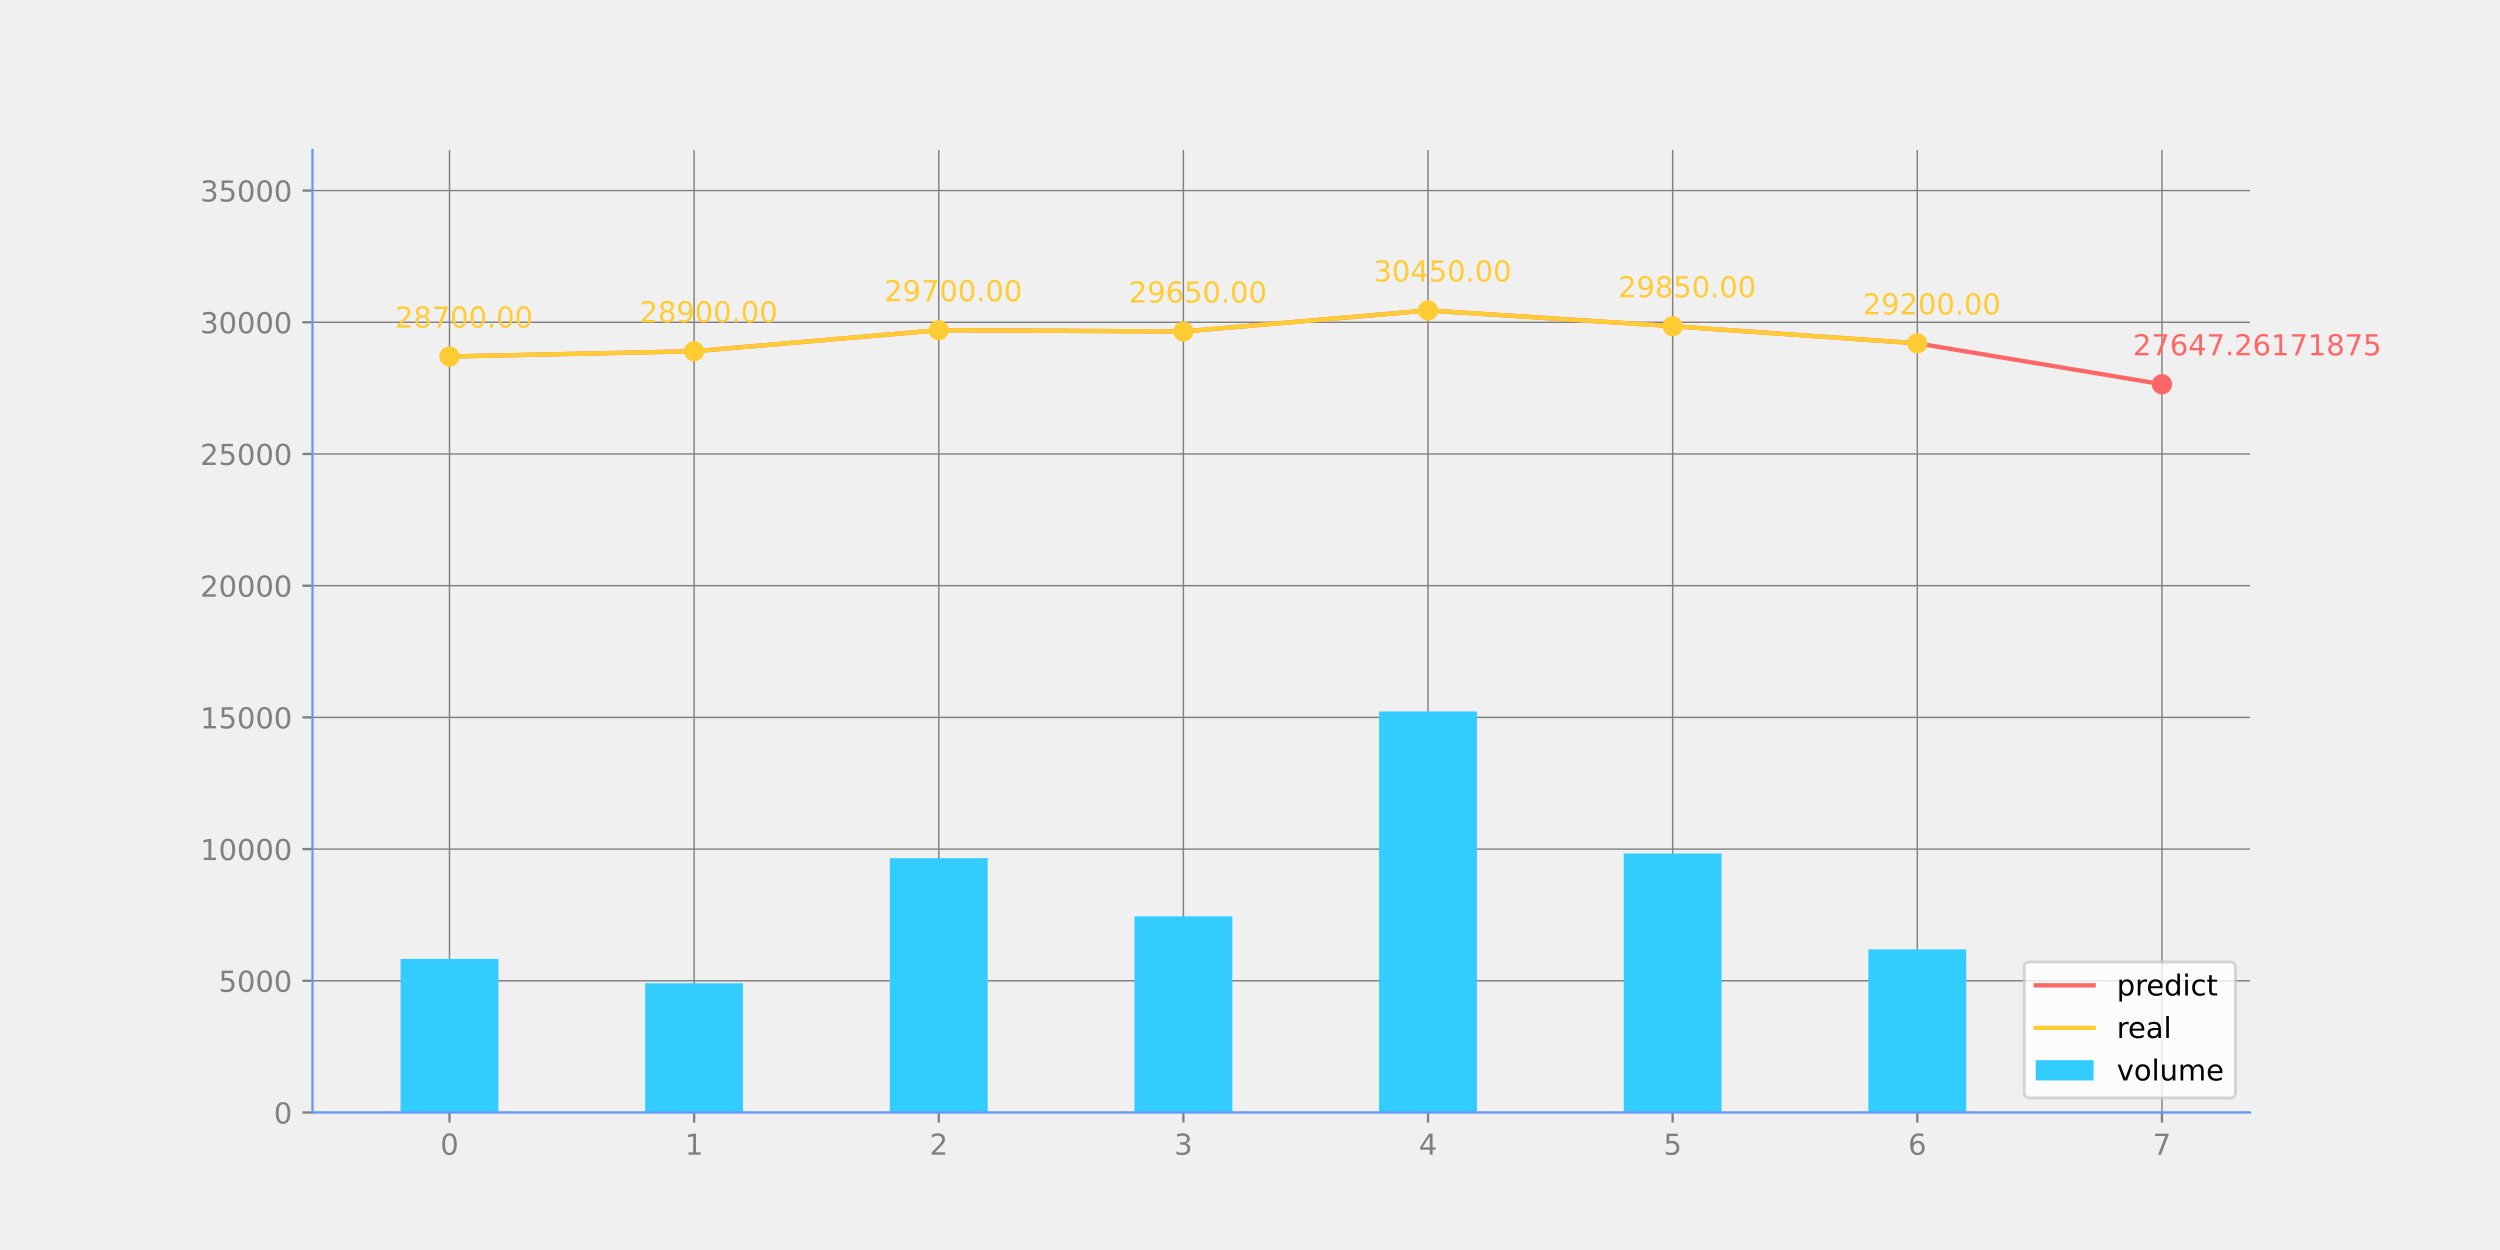
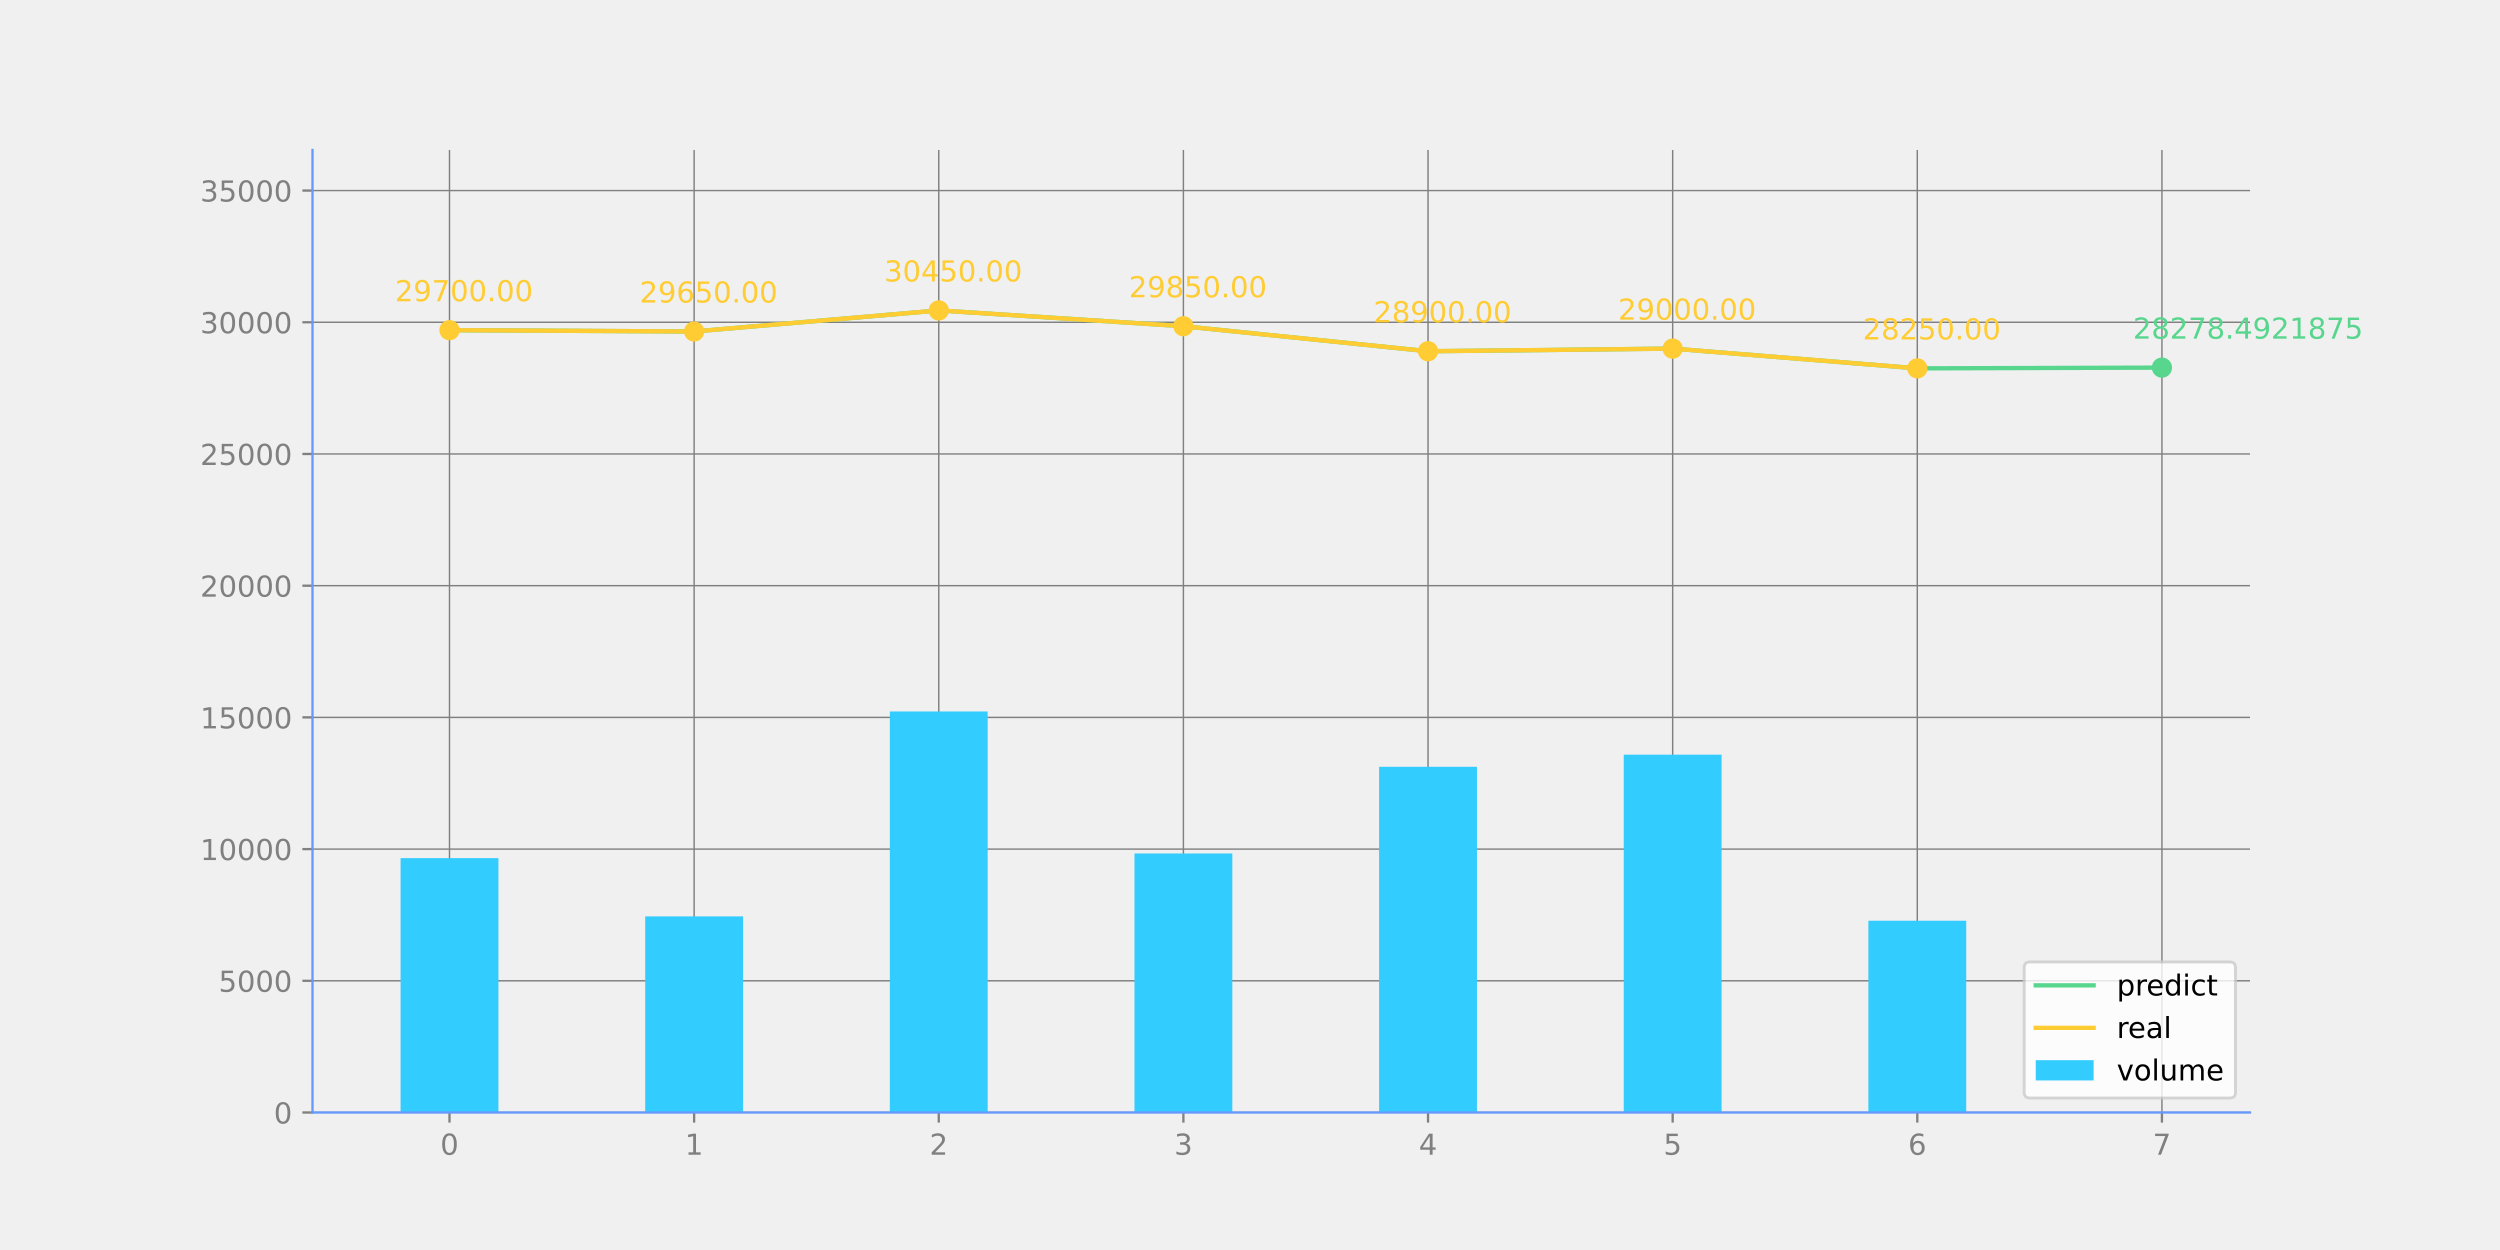
<svg xmlns="http://www.w3.org/2000/svg" xmlns:xlink="http://www.w3.org/1999/xlink" width="864pt" height="432pt" viewBox="0 0 864 432" version="1.1">
  <defs>
    <style type="text/css">*{stroke-linejoin: round; stroke-linecap: butt}</style>
  </defs>
  <g id="figure_1">
    <g id="patch_1">
      <path d="M 0 432  L 864 432  L 864 0  L 0 0  L 0 432  z " style="fill: none" />
    </g>
    <g id="axes_1">
      <g id="patch_2">
        <path d="M 108 384.48  L 777.6 384.48  L 777.6 51.84  L 108 51.84  L 108 384.48  z " style="fill: none" />
      </g>
      <g id="matplotlib.axis_1">
        <g id="xtick_1">
          <g id="line2d_1">
-             <path d="M 155.345 384.48  L 155.345 51.84  " clip-path="url(#pb7d826e32d)" style="fill: none; stroke: #808080; stroke-width: 0.5; stroke-linecap: square" />
+             <path d="M 155.345 384.48  L 155.345 51.84  " clip-path="url(#p6a8d623528)" style="fill: none; stroke: #808080; stroke-width: 0.5; stroke-linecap: square" />
          </g>
          <g id="line2d_2">
            <defs>
-               <path id="mfafd44c89f" d="M 0 0  L 0 3.5  " style="stroke: #808080; stroke-width: 0.8" />
+               <path id="mfc007e3dbb" d="M 0 0  L 0 3.5  " style="stroke: #808080; stroke-width: 0.8" />
            </defs>
            <g>
-               <use xlink:href="#mfafd44c89f" x="155.345" y="384.48" style="fill: #808080; stroke: #808080; stroke-width: 0.8" />
+               <use xlink:href="#mfc007e3dbb" x="155.345" y="384.48" style="fill: #808080; stroke: #808080; stroke-width: 0.8" />
            </g>
          </g>
          <g id="text_1">
            <g style="fill: #808080" transform="translate(152.1642 399.0784) scale(0.1 -0.1)">
              <defs>
                <path id="DejaVuSans-30" d="M 2034 4250  Q 1547 4250 1301 3770  Q 1056 3291 1056 2328  Q 1056 1369 1301 889  Q 1547 409 2034 409  Q 2525 409 2770 889  Q 3016 1369 3016 2328  Q 3016 3291 2770 3770  Q 2525 4250 2034 4250  z M 2034 4750  Q 2819 4750 3233 4129  Q 3647 3509 3647 2328  Q 3647 1150 3233 529  Q 2819 -91 2034 -91  Q 1250 -91 836 529  Q 422 1150 422 2328  Q 422 3509 836 4129  Q 1250 4750 2034 4750  z " transform="scale(0.015625)" />
              </defs>
              <use xlink:href="#DejaVuSans-30" />
            </g>
          </g>
        </g>
        <g id="xtick_2">
          <g id="line2d_3">
-             <path d="M 239.891 384.48  L 239.891 51.84  " clip-path="url(#pb7d826e32d)" style="fill: none; stroke: #808080; stroke-width: 0.5; stroke-linecap: square" />
+             <path d="M 239.891 384.48  L 239.891 51.84  " clip-path="url(#p6a8d623528)" style="fill: none; stroke: #808080; stroke-width: 0.5; stroke-linecap: square" />
          </g>
          <g id="line2d_4">
            <g>
-               <use xlink:href="#mfafd44c89f" x="239.891" y="384.48" style="fill: #808080; stroke: #808080; stroke-width: 0.8" />
+               <use xlink:href="#mfc007e3dbb" x="239.891" y="384.48" style="fill: #808080; stroke: #808080; stroke-width: 0.8" />
            </g>
          </g>
          <g id="text_2">
            <g style="fill: #808080" transform="translate(236.7097 399.0784) scale(0.1 -0.1)">
              <defs>
                <path id="DejaVuSans-31" d="M 794 531  L 1825 531  L 1825 4091  L 703 3866  L 703 4441  L 1819 4666  L 2450 4666  L 2450 531  L 3481 531  L 3481 0  L 794 0  L 794 531  z " transform="scale(0.015625)" />
              </defs>
              <use xlink:href="#DejaVuSans-31" />
            </g>
          </g>
        </g>
        <g id="xtick_3">
          <g id="line2d_5">
-             <path d="M 324.436 384.48  L 324.436 51.84  " clip-path="url(#pb7d826e32d)" style="fill: none; stroke: #808080; stroke-width: 0.5; stroke-linecap: square" />
+             <path d="M 324.436 384.48  L 324.436 51.84  " clip-path="url(#p6a8d623528)" style="fill: none; stroke: #808080; stroke-width: 0.5; stroke-linecap: square" />
          </g>
          <g id="line2d_6">
            <g>
-               <use xlink:href="#mfafd44c89f" x="324.436" y="384.48" style="fill: #808080; stroke: #808080; stroke-width: 0.8" />
+               <use xlink:href="#mfc007e3dbb" x="324.436" y="384.48" style="fill: #808080; stroke: #808080; stroke-width: 0.8" />
            </g>
          </g>
          <g id="text_3">
            <g style="fill: #808080" transform="translate(321.2551 399.0784) scale(0.1 -0.1)">
              <defs>
                <path id="DejaVuSans-32" d="M 1228 531  L 3431 531  L 3431 0  L 469 0  L 469 531  Q 828 903 1448 1529  Q 2069 2156 2228 2338  Q 2531 2678 2651 2914  Q 2772 3150 2772 3378  Q 2772 3750 2511 3984  Q 2250 4219 1831 4219  Q 1534 4219 1204 4116  Q 875 4013 500 3803  L 500 4441  Q 881 4594 1212 4672  Q 1544 4750 1819 4750  Q 2544 4750 2975 4387  Q 3406 4025 3406 3419  Q 3406 3131 3298 2873  Q 3191 2616 2906 2266  Q 2828 2175 2409 1742  Q 1991 1309 1228 531  z " transform="scale(0.015625)" />
              </defs>
              <use xlink:href="#DejaVuSans-32" />
            </g>
          </g>
        </g>
        <g id="xtick_4">
          <g id="line2d_7">
-             <path d="M 408.982 384.48  L 408.982 51.84  " clip-path="url(#pb7d826e32d)" style="fill: none; stroke: #808080; stroke-width: 0.5; stroke-linecap: square" />
+             <path d="M 408.982 384.48  L 408.982 51.84  " clip-path="url(#p6a8d623528)" style="fill: none; stroke: #808080; stroke-width: 0.5; stroke-linecap: square" />
          </g>
          <g id="line2d_8">
            <g>
-               <use xlink:href="#mfafd44c89f" x="408.982" y="384.48" style="fill: #808080; stroke: #808080; stroke-width: 0.8" />
+               <use xlink:href="#mfc007e3dbb" x="408.982" y="384.48" style="fill: #808080; stroke: #808080; stroke-width: 0.8" />
            </g>
          </g>
          <g id="text_4">
            <g style="fill: #808080" transform="translate(405.8006 399.0784) scale(0.1 -0.1)">
              <defs>
                <path id="DejaVuSans-33" d="M 2597 2516  Q 3050 2419 3304 2112  Q 3559 1806 3559 1356  Q 3559 666 3084 287  Q 2609 -91 1734 -91  Q 1441 -91 1130 -33  Q 819 25 488 141  L 488 750  Q 750 597 1062 519  Q 1375 441 1716 441  Q 2309 441 2620 675  Q 2931 909 2931 1356  Q 2931 1769 2642 2001  Q 2353 2234 1838 2234  L 1294 2234  L 1294 2753  L 1863 2753  Q 2328 2753 2575 2939  Q 2822 3125 2822 3475  Q 2822 3834 2567 4026  Q 2313 4219 1838 4219  Q 1578 4219 1281 4162  Q 984 4106 628 3988  L 628 4550  Q 988 4650 1302 4700  Q 1616 4750 1894 4750  Q 2613 4750 3031 4423  Q 3450 4097 3450 3541  Q 3450 3153 3228 2886  Q 3006 2619 2597 2516  z " transform="scale(0.015625)" />
              </defs>
              <use xlink:href="#DejaVuSans-33" />
            </g>
          </g>
        </g>
        <g id="xtick_5">
          <g id="line2d_9">
-             <path d="M 493.527 384.48  L 493.527 51.84  " clip-path="url(#pb7d826e32d)" style="fill: none; stroke: #808080; stroke-width: 0.5; stroke-linecap: square" />
+             <path d="M 493.527 384.48  L 493.527 51.84  " clip-path="url(#p6a8d623528)" style="fill: none; stroke: #808080; stroke-width: 0.5; stroke-linecap: square" />
          </g>
          <g id="line2d_10">
            <g>
-               <use xlink:href="#mfafd44c89f" x="493.527" y="384.48" style="fill: #808080; stroke: #808080; stroke-width: 0.8" />
+               <use xlink:href="#mfc007e3dbb" x="493.527" y="384.48" style="fill: #808080; stroke: #808080; stroke-width: 0.8" />
            </g>
          </g>
          <g id="text_5">
            <g style="fill: #808080" transform="translate(490.346 399.0784) scale(0.1 -0.1)">
              <defs>
                <path id="DejaVuSans-34" d="M 2419 4116  L 825 1625  L 2419 1625  L 2419 4116  z M 2253 4666  L 3047 4666  L 3047 1625  L 3713 1625  L 3713 1100  L 3047 1100  L 3047 0  L 2419 0  L 2419 1100  L 313 1100  L 313 1709  L 2253 4666  z " transform="scale(0.015625)" />
              </defs>
              <use xlink:href="#DejaVuSans-34" />
            </g>
          </g>
        </g>
        <g id="xtick_6">
          <g id="line2d_11">
-             <path d="M 578.073 384.48  L 578.073 51.84  " clip-path="url(#pb7d826e32d)" style="fill: none; stroke: #808080; stroke-width: 0.5; stroke-linecap: square" />
+             <path d="M 578.073 384.48  L 578.073 51.84  " clip-path="url(#p6a8d623528)" style="fill: none; stroke: #808080; stroke-width: 0.5; stroke-linecap: square" />
          </g>
          <g id="line2d_12">
            <g>
-               <use xlink:href="#mfafd44c89f" x="578.073" y="384.48" style="fill: #808080; stroke: #808080; stroke-width: 0.8" />
+               <use xlink:href="#mfc007e3dbb" x="578.073" y="384.48" style="fill: #808080; stroke: #808080; stroke-width: 0.8" />
            </g>
          </g>
          <g id="text_6">
            <g style="fill: #808080" transform="translate(574.8915 399.0784) scale(0.1 -0.1)">
              <defs>
                <path id="DejaVuSans-35" d="M 691 4666  L 3169 4666  L 3169 4134  L 1269 4134  L 1269 2991  Q 1406 3038 1543 3061  Q 1681 3084 1819 3084  Q 2600 3084 3056 2656  Q 3513 2228 3513 1497  Q 3513 744 3044 326  Q 2575 -91 1722 -91  Q 1428 -91 1123 -41  Q 819 9 494 109  L 494 744  Q 775 591 1075 516  Q 1375 441 1709 441  Q 2250 441 2565 725  Q 2881 1009 2881 1497  Q 2881 1984 2565 2268  Q 2250 2553 1709 2553  Q 1456 2553 1204 2497  Q 953 2441 691 2322  L 691 4666  z " transform="scale(0.015625)" />
              </defs>
              <use xlink:href="#DejaVuSans-35" />
            </g>
          </g>
        </g>
        <g id="xtick_7">
          <g id="line2d_13">
-             <path d="M 662.618 384.48  L 662.618 51.84  " clip-path="url(#pb7d826e32d)" style="fill: none; stroke: #808080; stroke-width: 0.5; stroke-linecap: square" />
+             <path d="M 662.618 384.48  L 662.618 51.84  " clip-path="url(#p6a8d623528)" style="fill: none; stroke: #808080; stroke-width: 0.5; stroke-linecap: square" />
          </g>
          <g id="line2d_14">
            <g>
-               <use xlink:href="#mfafd44c89f" x="662.618" y="384.48" style="fill: #808080; stroke: #808080; stroke-width: 0.8" />
+               <use xlink:href="#mfc007e3dbb" x="662.618" y="384.48" style="fill: #808080; stroke: #808080; stroke-width: 0.8" />
            </g>
          </g>
          <g id="text_7">
            <g style="fill: #808080" transform="translate(659.4369 399.0784) scale(0.1 -0.1)">
              <defs>
                <path id="DejaVuSans-36" d="M 2113 2584  Q 1688 2584 1439 2293  Q 1191 2003 1191 1497  Q 1191 994 1439 701  Q 1688 409 2113 409  Q 2538 409 2786 701  Q 3034 994 3034 1497  Q 3034 2003 2786 2293  Q 2538 2584 2113 2584  z M 3366 4563  L 3366 3988  Q 3128 4100 2886 4159  Q 2644 4219 2406 4219  Q 1781 4219 1451 3797  Q 1122 3375 1075 2522  Q 1259 2794 1537 2939  Q 1816 3084 2150 3084  Q 2853 3084 3261 2657  Q 3669 2231 3669 1497  Q 3669 778 3244 343  Q 2819 -91 2113 -91  Q 1303 -91 875 529  Q 447 1150 447 2328  Q 447 3434 972 4092  Q 1497 4750 2381 4750  Q 2619 4750 2861 4703  Q 3103 4656 3366 4563  z " transform="scale(0.015625)" />
              </defs>
              <use xlink:href="#DejaVuSans-36" />
            </g>
          </g>
        </g>
        <g id="xtick_8">
          <g id="line2d_15">
-             <path d="M 747.164 384.48  L 747.164 51.84  " clip-path="url(#pb7d826e32d)" style="fill: none; stroke: #808080; stroke-width: 0.5; stroke-linecap: square" />
+             <path d="M 747.164 384.48  L 747.164 51.84  " clip-path="url(#p6a8d623528)" style="fill: none; stroke: #808080; stroke-width: 0.5; stroke-linecap: square" />
          </g>
          <g id="line2d_16">
            <g>
-               <use xlink:href="#mfafd44c89f" x="747.164" y="384.48" style="fill: #808080; stroke: #808080; stroke-width: 0.8" />
+               <use xlink:href="#mfc007e3dbb" x="747.164" y="384.48" style="fill: #808080; stroke: #808080; stroke-width: 0.8" />
            </g>
          </g>
          <g id="text_8">
            <g style="fill: #808080" transform="translate(743.9824 399.0784) scale(0.1 -0.1)">
              <defs>
                <path id="DejaVuSans-37" d="M 525 4666  L 3525 4666  L 3525 4397  L 1831 0  L 1172 0  L 2766 4134  L 525 4134  L 525 4666  z " transform="scale(0.015625)" />
              </defs>
              <use xlink:href="#DejaVuSans-37" />
            </g>
          </g>
        </g>
      </g>
      <g id="matplotlib.axis_2">
        <g id="ytick_1">
          <g id="line2d_17">
-             <path d="M 108 384.48  L 777.6 384.48  " clip-path="url(#pb7d826e32d)" style="fill: none; stroke: #808080; stroke-width: 0.5; stroke-linecap: square" />
+             <path d="M 108 384.48  L 777.6 384.48  " clip-path="url(#p6a8d623528)" style="fill: none; stroke: #808080; stroke-width: 0.5; stroke-linecap: square" />
          </g>
          <g id="line2d_18">
            <defs>
-               <path id="m288ceb274c" d="M 0 0  L -3.5 0  " style="stroke: #808080; stroke-width: 0.8" />
+               <path id="m6f99b2adfb" d="M 0 0  L -3.5 0  " style="stroke: #808080; stroke-width: 0.8" />
            </defs>
            <g>
-               <use xlink:href="#m288ceb274c" x="108" y="384.48" style="fill: #808080; stroke: #808080; stroke-width: 0.8" />
+               <use xlink:href="#m6f99b2adfb" x="108" y="384.48" style="fill: #808080; stroke: #808080; stroke-width: 0.8" />
            </g>
          </g>
          <g id="text_9">
            <g style="fill: #808080" transform="translate(94.6375 388.2792) scale(0.1 -0.1)">
              <use xlink:href="#DejaVuSans-30" />
            </g>
          </g>
        </g>
        <g id="ytick_2">
          <g id="line2d_19">
-             <path d="M 108 338.963  L 777.6 338.963  " clip-path="url(#pb7d826e32d)" style="fill: none; stroke: #808080; stroke-width: 0.5; stroke-linecap: square" />
+             <path d="M 108 338.963  L 777.6 338.963  " clip-path="url(#p6a8d623528)" style="fill: none; stroke: #808080; stroke-width: 0.5; stroke-linecap: square" />
          </g>
          <g id="line2d_20">
            <g>
-               <use xlink:href="#m288ceb274c" x="108" y="338.963" style="fill: #808080; stroke: #808080; stroke-width: 0.8" />
+               <use xlink:href="#m6f99b2adfb" x="108" y="338.963" style="fill: #808080; stroke: #808080; stroke-width: 0.8" />
            </g>
          </g>
          <g id="text_10">
            <g style="fill: #808080" transform="translate(75.55 342.762) scale(0.1 -0.1)">
              <use xlink:href="#DejaVuSans-35" />
              <use xlink:href="#DejaVuSans-30" x="63.623" />
              <use xlink:href="#DejaVuSans-30" x="127.246" />
              <use xlink:href="#DejaVuSans-30" x="190.869" />
            </g>
          </g>
        </g>
        <g id="ytick_3">
          <g id="line2d_21">
-             <path d="M 108 293.446  L 777.6 293.446  " clip-path="url(#pb7d826e32d)" style="fill: none; stroke: #808080; stroke-width: 0.5; stroke-linecap: square" />
+             <path d="M 108 293.446  L 777.6 293.446  " clip-path="url(#p6a8d623528)" style="fill: none; stroke: #808080; stroke-width: 0.5; stroke-linecap: square" />
          </g>
          <g id="line2d_22">
            <g>
-               <use xlink:href="#m288ceb274c" x="108" y="293.446" style="fill: #808080; stroke: #808080; stroke-width: 0.8" />
+               <use xlink:href="#m6f99b2adfb" x="108" y="293.446" style="fill: #808080; stroke: #808080; stroke-width: 0.8" />
            </g>
          </g>
          <g id="text_11">
            <g style="fill: #808080" transform="translate(69.1875 297.2447) scale(0.1 -0.1)">
              <use xlink:href="#DejaVuSans-31" />
              <use xlink:href="#DejaVuSans-30" x="63.623" />
              <use xlink:href="#DejaVuSans-30" x="127.246" />
              <use xlink:href="#DejaVuSans-30" x="190.869" />
              <use xlink:href="#DejaVuSans-30" x="254.492" />
            </g>
          </g>
        </g>
        <g id="ytick_4">
          <g id="line2d_23">
-             <path d="M 108 247.928  L 777.6 247.928  " clip-path="url(#pb7d826e32d)" style="fill: none; stroke: #808080; stroke-width: 0.5; stroke-linecap: square" />
+             <path d="M 108 247.928  L 777.6 247.928  " clip-path="url(#p6a8d623528)" style="fill: none; stroke: #808080; stroke-width: 0.5; stroke-linecap: square" />
          </g>
          <g id="line2d_24">
            <g>
-               <use xlink:href="#m288ceb274c" x="108" y="247.928" style="fill: #808080; stroke: #808080; stroke-width: 0.8" />
+               <use xlink:href="#m6f99b2adfb" x="108" y="247.928" style="fill: #808080; stroke: #808080; stroke-width: 0.8" />
            </g>
          </g>
          <g id="text_12">
            <g style="fill: #808080" transform="translate(69.1875 251.7275) scale(0.1 -0.1)">
              <use xlink:href="#DejaVuSans-31" />
              <use xlink:href="#DejaVuSans-35" x="63.623" />
              <use xlink:href="#DejaVuSans-30" x="127.246" />
              <use xlink:href="#DejaVuSans-30" x="190.869" />
              <use xlink:href="#DejaVuSans-30" x="254.492" />
            </g>
          </g>
        </g>
        <g id="ytick_5">
          <g id="line2d_25">
-             <path d="M 108 202.411  L 777.6 202.411  " clip-path="url(#pb7d826e32d)" style="fill: none; stroke: #808080; stroke-width: 0.5; stroke-linecap: square" />
+             <path d="M 108 202.411  L 777.6 202.411  " clip-path="url(#p6a8d623528)" style="fill: none; stroke: #808080; stroke-width: 0.5; stroke-linecap: square" />
          </g>
          <g id="line2d_26">
            <g>
-               <use xlink:href="#m288ceb274c" x="108" y="202.411" style="fill: #808080; stroke: #808080; stroke-width: 0.8" />
+               <use xlink:href="#m6f99b2adfb" x="108" y="202.411" style="fill: #808080; stroke: #808080; stroke-width: 0.8" />
            </g>
          </g>
          <g id="text_13">
            <g style="fill: #808080" transform="translate(69.1875 206.2103) scale(0.1 -0.1)">
              <use xlink:href="#DejaVuSans-32" />
              <use xlink:href="#DejaVuSans-30" x="63.623" />
              <use xlink:href="#DejaVuSans-30" x="127.246" />
              <use xlink:href="#DejaVuSans-30" x="190.869" />
              <use xlink:href="#DejaVuSans-30" x="254.492" />
            </g>
          </g>
        </g>
        <g id="ytick_6">
          <g id="line2d_27">
-             <path d="M 108 156.894  L 777.6 156.894  " clip-path="url(#pb7d826e32d)" style="fill: none; stroke: #808080; stroke-width: 0.5; stroke-linecap: square" />
+             <path d="M 108 156.894  L 777.6 156.894  " clip-path="url(#p6a8d623528)" style="fill: none; stroke: #808080; stroke-width: 0.5; stroke-linecap: square" />
          </g>
          <g id="line2d_28">
            <g>
-               <use xlink:href="#m288ceb274c" x="108" y="156.894" style="fill: #808080; stroke: #808080; stroke-width: 0.8" />
+               <use xlink:href="#m6f99b2adfb" x="108" y="156.894" style="fill: #808080; stroke: #808080; stroke-width: 0.8" />
            </g>
          </g>
          <g id="text_14">
            <g style="fill: #808080" transform="translate(69.1875 160.693) scale(0.1 -0.1)">
              <use xlink:href="#DejaVuSans-32" />
              <use xlink:href="#DejaVuSans-35" x="63.623" />
              <use xlink:href="#DejaVuSans-30" x="127.246" />
              <use xlink:href="#DejaVuSans-30" x="190.869" />
              <use xlink:href="#DejaVuSans-30" x="254.492" />
            </g>
          </g>
        </g>
        <g id="ytick_7">
          <g id="line2d_29">
-             <path d="M 108 111.377  L 777.6 111.377  " clip-path="url(#pb7d826e32d)" style="fill: none; stroke: #808080; stroke-width: 0.5; stroke-linecap: square" />
+             <path d="M 108 111.377  L 777.6 111.377  " clip-path="url(#p6a8d623528)" style="fill: none; stroke: #808080; stroke-width: 0.5; stroke-linecap: square" />
          </g>
          <g id="line2d_30">
            <g>
-               <use xlink:href="#m288ceb274c" x="108" y="111.377" style="fill: #808080; stroke: #808080; stroke-width: 0.8" />
+               <use xlink:href="#m6f99b2adfb" x="108" y="111.377" style="fill: #808080; stroke: #808080; stroke-width: 0.8" />
            </g>
          </g>
          <g id="text_15">
            <g style="fill: #808080" transform="translate(69.1875 115.1758) scale(0.1 -0.1)">
              <use xlink:href="#DejaVuSans-33" />
              <use xlink:href="#DejaVuSans-30" x="63.623" />
              <use xlink:href="#DejaVuSans-30" x="127.246" />
              <use xlink:href="#DejaVuSans-30" x="190.869" />
              <use xlink:href="#DejaVuSans-30" x="254.492" />
            </g>
          </g>
        </g>
        <g id="ytick_8">
          <g id="line2d_31">
-             <path d="M 108 65.859  L 777.6 65.859  " clip-path="url(#pb7d826e32d)" style="fill: none; stroke: #808080; stroke-width: 0.5; stroke-linecap: square" />
+             <path d="M 108 65.859  L 777.6 65.859  " clip-path="url(#p6a8d623528)" style="fill: none; stroke: #808080; stroke-width: 0.5; stroke-linecap: square" />
          </g>
          <g id="line2d_32">
            <g>
-               <use xlink:href="#m288ceb274c" x="108" y="65.859" style="fill: #808080; stroke: #808080; stroke-width: 0.8" />
+               <use xlink:href="#m6f99b2adfb" x="108" y="65.859" style="fill: #808080; stroke: #808080; stroke-width: 0.8" />
            </g>
          </g>
          <g id="text_16">
            <g style="fill: #808080" transform="translate(69.1875 69.65853) scale(0.1 -0.1)">
              <use xlink:href="#DejaVuSans-33" />
              <use xlink:href="#DejaVuSans-35" x="63.623" />
              <use xlink:href="#DejaVuSans-30" x="127.246" />
              <use xlink:href="#DejaVuSans-30" x="190.869" />
              <use xlink:href="#DejaVuSans-30" x="254.492" />
            </g>
          </g>
        </g>
      </g>
      <g id="line2d_33">
-         <path d="M 155.345 123.211  L 239.891 121.39  L 324.436 114.108  L 408.982 114.563  L 493.527 107.28  L 578.073 112.742  L 662.618 118.659  L 747.164 132.795  " clip-path="url(#pb7d826e32d)" style="fill: none; stroke: #ff6666; stroke-width: 1.5; stroke-linecap: square" />
+         <path d="M 155.345 114.108  L 239.891 114.563  L 324.436 107.28  L 408.982 112.742  L 493.527 121.39  L 578.073 120.48  L 662.618 127.308  L 747.164 127.048  " clip-path="url(#p6a8d623528)" style="fill: none; stroke: #58d68d; stroke-width: 1.5; stroke-linecap: square" />
      </g>
      <g id="line2d_34">
-         <path d="M 155.345 123.211  L 239.891 121.39  L 324.436 114.108  L 408.982 114.563  L 493.527 107.28  L 578.073 112.742  L 662.618 118.659  " clip-path="url(#pb7d826e32d)" style="fill: none; stroke: #ffcc33; stroke-width: 1.5; stroke-linecap: square" />
+         <path d="M 155.345 114.108  L 239.891 114.563  L 324.436 107.28  L 408.982 112.742  L 493.527 121.39  L 578.073 120.48  L 662.618 127.308  " clip-path="url(#p6a8d623528)" style="fill: none; stroke: #ffcc33; stroke-width: 1.5; stroke-linecap: square" />
      </g>
      <g id="patch_3">
-         <path d="M 138.436 384.48  L 172.255 384.48  L 172.255 331.405  L 138.436 331.405  z " clip-path="url(#pb7d826e32d)" style="fill: #33ccff" />
+         <path d="M 138.436 384.48  L 172.255 384.48  L 172.255 296.578  L 138.436 296.578  z " clip-path="url(#p6a8d623528)" style="fill: #33ccff" />
      </g>
      <g id="patch_4">
-         <path d="M 222.982 384.48  L 256.8 384.48  L 256.8 339.821  L 222.982 339.821  z " clip-path="url(#pb7d826e32d)" style="fill: #33ccff" />
+         <path d="M 222.982 384.48  L 256.8 384.48  L 256.8 316.708  L 222.982 316.708  z " clip-path="url(#p6a8d623528)" style="fill: #33ccff" />
      </g>
      <g id="patch_5">
-         <path d="M 307.527 384.48  L 341.345 384.48  L 341.345 296.578  L 307.527 296.578  z " clip-path="url(#pb7d826e32d)" style="fill: #33ccff" />
+         <path d="M 307.527 384.48  L 341.345 384.48  L 341.345 245.88  L 307.527 245.88  z " clip-path="url(#p6a8d623528)" style="fill: #33ccff" />
      </g>
      <g id="patch_6">
-         <path d="M 392.073 384.48  L 425.891 384.48  L 425.891 316.708  L 392.073 316.708  z " clip-path="url(#pb7d826e32d)" style="fill: #33ccff" />
+         <path d="M 392.073 384.48  L 425.891 384.48  L 425.891 294.957  L 392.073 294.957  z " clip-path="url(#p6a8d623528)" style="fill: #33ccff" />
      </g>
      <g id="patch_7">
-         <path d="M 476.618 384.48  L 510.436 384.48  L 510.436 245.88  L 476.618 245.88  z " clip-path="url(#pb7d826e32d)" style="fill: #33ccff" />
+         <path d="M 476.618 384.48  L 510.436 384.48  L 510.436 265.003  L 476.618 265.003  z " clip-path="url(#p6a8d623528)" style="fill: #33ccff" />
      </g>
      <g id="patch_8">
-         <path d="M 561.164 384.48  L 594.982 384.48  L 594.982 294.957  L 561.164 294.957  z " clip-path="url(#pb7d826e32d)" style="fill: #33ccff" />
+         <path d="M 561.164 384.48  L 594.982 384.48  L 594.982 260.815  L 561.164 260.815  z " clip-path="url(#p6a8d623528)" style="fill: #33ccff" />
      </g>
      <g id="patch_9">
-         <path d="M 645.709 384.48  L 679.527 384.48  L 679.527 328.118  L 645.709 328.118  z " clip-path="url(#pb7d826e32d)" style="fill: #33ccff" />
+         <path d="M 645.709 384.48  L 679.527 384.48  L 679.527 318.212  L 645.709 318.212  z " clip-path="url(#p6a8d623528)" style="fill: #33ccff" />
      </g>
      <g id="PathCollection_1">
        <defs>
-           <path id="m024ab26488" d="M 0 3  C 0.796 3 1.559 2.684 2.121 2.121  C 2.684 1.559 3 0.796 3 0  C 3 -0.796 2.684 -1.559 2.121 -2.121  C 1.559 -2.684 0.796 -3 0 -3  C -0.796 -3 -1.559 -2.684 -2.121 -2.121  C -2.684 -1.559 -3 -0.796 -3 0  C -3 0.796 -2.684 1.559 -2.121 2.121  C -1.559 2.684 -0.796 3 0 3  z " style="stroke: #ffcc33" />
+           <path id="m9b8c29ba86" d="M 0 3  C 0.796 3 1.559 2.684 2.121 2.121  C 2.684 1.559 3 0.796 3 0  C 3 -0.796 2.684 -1.559 2.121 -2.121  C 1.559 -2.684 0.796 -3 0 -3  C -0.796 -3 -1.559 -2.684 -2.121 -2.121  C -2.684 -1.559 -3 -0.796 -3 0  C -3 0.796 -2.684 1.559 -2.121 2.121  C -1.559 2.684 -0.796 3 0 3  z " style="stroke: #ffcc33" />
        </defs>
-         <g clip-path="url(#pb7d826e32d)">
-           <use xlink:href="#m024ab26488" x="155.345" y="123.211" style="fill: #ffcc33; stroke: #ffcc33" />
-           <use xlink:href="#m024ab26488" x="239.891" y="121.39" style="fill: #ffcc33; stroke: #ffcc33" />
-           <use xlink:href="#m024ab26488" x="324.436" y="114.108" style="fill: #ffcc33; stroke: #ffcc33" />
-           <use xlink:href="#m024ab26488" x="408.982" y="114.563" style="fill: #ffcc33; stroke: #ffcc33" />
-           <use xlink:href="#m024ab26488" x="493.527" y="107.28" style="fill: #ffcc33; stroke: #ffcc33" />
-           <use xlink:href="#m024ab26488" x="578.073" y="112.742" style="fill: #ffcc33; stroke: #ffcc33" />
-           <use xlink:href="#m024ab26488" x="662.618" y="118.659" style="fill: #ffcc33; stroke: #ffcc33" />
+         <g clip-path="url(#p6a8d623528)">
+           <use xlink:href="#m9b8c29ba86" x="155.345" y="114.108" style="fill: #ffcc33; stroke: #ffcc33" />
+           <use xlink:href="#m9b8c29ba86" x="239.891" y="114.563" style="fill: #ffcc33; stroke: #ffcc33" />
+           <use xlink:href="#m9b8c29ba86" x="324.436" y="107.28" style="fill: #ffcc33; stroke: #ffcc33" />
+           <use xlink:href="#m9b8c29ba86" x="408.982" y="112.742" style="fill: #ffcc33; stroke: #ffcc33" />
+           <use xlink:href="#m9b8c29ba86" x="493.527" y="121.39" style="fill: #ffcc33; stroke: #ffcc33" />
+           <use xlink:href="#m9b8c29ba86" x="578.073" y="120.48" style="fill: #ffcc33; stroke: #ffcc33" />
+           <use xlink:href="#m9b8c29ba86" x="662.618" y="127.308" style="fill: #ffcc33; stroke: #ffcc33" />
        </g>
      </g>
      <g id="text_17">
-         <g style="fill: #ffcc33" transform="translate(136.4876 113.211) scale(0.1 -0.1)">
+         <g style="fill: #ffcc33" transform="translate(136.4876 104.1076) scale(0.1 -0.1)">
          <defs>
-             <path id="DejaVuSans-38" d="M 2034 2216  Q 1584 2216 1326 1975  Q 1069 1734 1069 1313  Q 1069 891 1326 650  Q 1584 409 2034 409  Q 2484 409 2743 651  Q 3003 894 3003 1313  Q 3003 1734 2745 1975  Q 2488 2216 2034 2216  z M 1403 2484  Q 997 2584 770 2862  Q 544 3141 544 3541  Q 544 4100 942 4425  Q 1341 4750 2034 4750  Q 2731 4750 3128 4425  Q 3525 4100 3525 3541  Q 3525 3141 3298 2862  Q 3072 2584 2669 2484  Q 3125 2378 3379 2068  Q 3634 1759 3634 1313  Q 3634 634 3220 271  Q 2806 -91 2034 -91  Q 1263 -91 848 271  Q 434 634 434 1313  Q 434 1759 690 2068  Q 947 2378 1403 2484  z M 1172 3481  Q 1172 3119 1398 2916  Q 1625 2713 2034 2713  Q 2441 2713 2670 2916  Q 2900 3119 2900 3481  Q 2900 3844 2670 4047  Q 2441 4250 2034 4250  Q 1625 4250 1398 4047  Q 1172 3844 1172 3481  z " transform="scale(0.015625)" />
+             <path id="DejaVuSans-39" d="M 703 97  L 703 672  Q 941 559 1184 500  Q 1428 441 1663 441  Q 2288 441 2617 861  Q 2947 1281 2994 2138  Q 2813 1869 2534 1725  Q 2256 1581 1919 1581  Q 1219 1581 811 2004  Q 403 2428 403 3163  Q 403 3881 828 4315  Q 1253 4750 1959 4750  Q 2769 4750 3195 4129  Q 3622 3509 3622 2328  Q 3622 1225 3098 567  Q 2575 -91 1691 -91  Q 1453 -91 1209 -44  Q 966 3 703 97  z M 1959 2075  Q 2384 2075 2632 2365  Q 2881 2656 2881 3163  Q 2881 3666 2632 3958  Q 2384 4250 1959 4250  Q 1534 4250 1286 3958  Q 1038 3666 1038 3163  Q 1038 2656 1286 2365  Q 1534 2075 1959 2075  z " transform="scale(0.015625)" />
            <path id="DejaVuSans-2e" d="M 684 794  L 1344 794  L 1344 0  L 684 0  L 684 794  z " transform="scale(0.015625)" />
          </defs>
-           <use xlink:href="#DejaVuSans-32" />
-           <use xlink:href="#DejaVuSans-38" x="63.623" />
-           <use xlink:href="#DejaVuSans-37" x="127.246" />
-           <use xlink:href="#DejaVuSans-30" x="190.869" />
-           <use xlink:href="#DejaVuSans-30" x="254.492" />
-           <use xlink:href="#DejaVuSans-2e" x="318.115" />
-           <use xlink:href="#DejaVuSans-30" x="349.902" />
-           <use xlink:href="#DejaVuSans-30" x="413.525" />
-         </g>
-       </g>
-       <g id="text_18">
-         <g style="fill: #ffcc33" transform="translate(221.0331 111.3903) scale(0.1 -0.1)">
-           <defs>
-             <path id="DejaVuSans-39" d="M 703 97  L 703 672  Q 941 559 1184 500  Q 1428 441 1663 441  Q 2288 441 2617 861  Q 2947 1281 2994 2138  Q 2813 1869 2534 1725  Q 2256 1581 1919 1581  Q 1219 1581 811 2004  Q 403 2428 403 3163  Q 403 3881 828 4315  Q 1253 4750 1959 4750  Q 2769 4750 3195 4129  Q 3622 3509 3622 2328  Q 3622 1225 3098 567  Q 2575 -91 1691 -91  Q 1453 -91 1209 -44  Q 966 3 703 97  z M 1959 2075  Q 2384 2075 2632 2365  Q 2881 2656 2881 3163  Q 2881 3666 2632 3958  Q 2384 4250 1959 4250  Q 1534 4250 1286 3958  Q 1038 3666 1038 3163  Q 1038 2656 1286 2365  Q 1534 2075 1959 2075  z " transform="scale(0.015625)" />
-           </defs>
-           <use xlink:href="#DejaVuSans-32" />
-           <use xlink:href="#DejaVuSans-38" x="63.623" />
-           <use xlink:href="#DejaVuSans-39" x="127.246" />
-           <use xlink:href="#DejaVuSans-30" x="190.869" />
-           <use xlink:href="#DejaVuSans-30" x="254.492" />
-           <use xlink:href="#DejaVuSans-2e" x="318.115" />
-           <use xlink:href="#DejaVuSans-30" x="349.902" />
-           <use xlink:href="#DejaVuSans-30" x="413.525" />
-         </g>
-       </g>
-       <g id="text_19">
-         <g style="fill: #ffcc33" transform="translate(305.5786 104.1076) scale(0.1 -0.1)">
          <use xlink:href="#DejaVuSans-32" />
          <use xlink:href="#DejaVuSans-39" x="63.623" />
          <use xlink:href="#DejaVuSans-37" x="127.246" />
          <use xlink:href="#DejaVuSans-30" x="190.869" />
          <use xlink:href="#DejaVuSans-30" x="254.492" />
          <use xlink:href="#DejaVuSans-2e" x="318.115" />
          <use xlink:href="#DejaVuSans-30" x="349.902" />
          <use xlink:href="#DejaVuSans-30" x="413.525" />
        </g>
      </g>
-       <g id="text_20">
-         <g style="fill: #ffcc33" transform="translate(390.124 104.5628) scale(0.1 -0.1)">
+       <g id="text_18">
+         <g style="fill: #ffcc33" transform="translate(221.0331 104.5628) scale(0.1 -0.1)">
          <use xlink:href="#DejaVuSans-32" />
          <use xlink:href="#DejaVuSans-39" x="63.623" />
          <use xlink:href="#DejaVuSans-36" x="127.246" />
          <use xlink:href="#DejaVuSans-35" x="190.869" />
          <use xlink:href="#DejaVuSans-30" x="254.492" />
          <use xlink:href="#DejaVuSans-2e" x="318.115" />
          <use xlink:href="#DejaVuSans-30" x="349.902" />
          <use xlink:href="#DejaVuSans-30" x="413.525" />
        </g>
      </g>
-       <g id="text_21">
-         <g style="fill: #ffcc33" transform="translate(474.6695 97.28) scale(0.1 -0.1)">
+       <g id="text_19">
+         <g style="fill: #ffcc33" transform="translate(305.5786 97.28) scale(0.1 -0.1)">
          <use xlink:href="#DejaVuSans-33" />
          <use xlink:href="#DejaVuSans-30" x="63.623" />
          <use xlink:href="#DejaVuSans-34" x="127.246" />
          <use xlink:href="#DejaVuSans-35" x="190.869" />
          <use xlink:href="#DejaVuSans-30" x="254.492" />
          <use xlink:href="#DejaVuSans-2e" x="318.115" />
          <use xlink:href="#DejaVuSans-30" x="349.902" />
          <use xlink:href="#DejaVuSans-30" x="413.525" />
        </g>
      </g>
-       <g id="text_22">
-         <g style="fill: #ffcc33" transform="translate(559.2149 102.7421) scale(0.1 -0.1)">
+       <g id="text_20">
+         <g style="fill: #ffcc33" transform="translate(390.124 102.7421) scale(0.1 -0.1)">
+           <defs>
+             <path id="DejaVuSans-38" d="M 2034 2216  Q 1584 2216 1326 1975  Q 1069 1734 1069 1313  Q 1069 891 1326 650  Q 1584 409 2034 409  Q 2484 409 2743 651  Q 3003 894 3003 1313  Q 3003 1734 2745 1975  Q 2488 2216 2034 2216  z M 1403 2484  Q 997 2584 770 2862  Q 544 3141 544 3541  Q 544 4100 942 4425  Q 1341 4750 2034 4750  Q 2731 4750 3128 4425  Q 3525 4100 3525 3541  Q 3525 3141 3298 2862  Q 3072 2584 2669 2484  Q 3125 2378 3379 2068  Q 3634 1759 3634 1313  Q 3634 634 3220 271  Q 2806 -91 2034 -91  Q 1263 -91 848 271  Q 434 634 434 1313  Q 434 1759 690 2068  Q 947 2378 1403 2484  z M 1172 3481  Q 1172 3119 1398 2916  Q 1625 2713 2034 2713  Q 2441 2713 2670 2916  Q 2900 3119 2900 3481  Q 2900 3844 2670 4047  Q 2441 4250 2034 4250  Q 1625 4250 1398 4047  Q 1172 3844 1172 3481  z " transform="scale(0.015625)" />
+           </defs>
          <use xlink:href="#DejaVuSans-32" />
          <use xlink:href="#DejaVuSans-39" x="63.623" />
          <use xlink:href="#DejaVuSans-38" x="127.246" />
          <use xlink:href="#DejaVuSans-35" x="190.869" />
          <use xlink:href="#DejaVuSans-30" x="254.492" />
          <use xlink:href="#DejaVuSans-2e" x="318.115" />
          <use xlink:href="#DejaVuSans-30" x="349.902" />
          <use xlink:href="#DejaVuSans-30" x="413.525" />
        </g>
      </g>
+       <g id="text_21">
+         <g style="fill: #ffcc33" transform="translate(474.6695 111.3903) scale(0.1 -0.1)">
+           <use xlink:href="#DejaVuSans-32" />
+           <use xlink:href="#DejaVuSans-38" x="63.623" />
+           <use xlink:href="#DejaVuSans-39" x="127.246" />
+           <use xlink:href="#DejaVuSans-30" x="190.869" />
+           <use xlink:href="#DejaVuSans-30" x="254.492" />
+           <use xlink:href="#DejaVuSans-2e" x="318.115" />
+           <use xlink:href="#DejaVuSans-30" x="349.902" />
+           <use xlink:href="#DejaVuSans-30" x="413.525" />
+         </g>
+       </g>
+       <g id="text_22">
+         <g style="fill: #ffcc33" transform="translate(559.2149 110.48) scale(0.1 -0.1)">
+           <use xlink:href="#DejaVuSans-32" />
+           <use xlink:href="#DejaVuSans-39" x="63.623" />
+           <use xlink:href="#DejaVuSans-30" x="127.246" />
+           <use xlink:href="#DejaVuSans-30" x="190.869" />
+           <use xlink:href="#DejaVuSans-30" x="254.492" />
+           <use xlink:href="#DejaVuSans-2e" x="318.115" />
+           <use xlink:href="#DejaVuSans-30" x="349.902" />
+           <use xlink:href="#DejaVuSans-30" x="413.525" />
+         </g>
+       </g>
      <g id="text_23">
-         <g style="fill: #ffcc33" transform="translate(643.7604 108.6593) scale(0.1 -0.1)">
-           <use xlink:href="#DejaVuSans-32" />
-           <use xlink:href="#DejaVuSans-39" x="63.623" />
+         <g style="fill: #ffcc33" transform="translate(643.7604 117.3076) scale(0.1 -0.1)">
+           <use xlink:href="#DejaVuSans-32" />
+           <use xlink:href="#DejaVuSans-38" x="63.623" />
          <use xlink:href="#DejaVuSans-32" x="127.246" />
-           <use xlink:href="#DejaVuSans-30" x="190.869" />
+           <use xlink:href="#DejaVuSans-35" x="190.869" />
          <use xlink:href="#DejaVuSans-30" x="254.492" />
          <use xlink:href="#DejaVuSans-2e" x="318.115" />
          <use xlink:href="#DejaVuSans-30" x="349.902" />
          <use xlink:href="#DejaVuSans-30" x="413.525" />
        </g>
      </g>
      <g id="PathCollection_2">
        <defs>
-           <path id="m2a1d8cfadd" d="M 0 3  C 0.796 3 1.559 2.684 2.121 2.121  C 2.684 1.559 3 0.796 3 0  C 3 -0.796 2.684 -1.559 2.121 -2.121  C 1.559 -2.684 0.796 -3 0 -3  C -0.796 -3 -1.559 -2.684 -2.121 -2.121  C -2.684 -1.559 -3 -0.796 -3 0  C -3 0.796 -2.684 1.559 -2.121 2.121  C -1.559 2.684 -0.796 3 0 3  z " style="stroke: #ff6666" />
+           <path id="mcf915b9292" d="M 0 3  C 0.796 3 1.559 2.684 2.121 2.121  C 2.684 1.559 3 0.796 3 0  C 3 -0.796 2.684 -1.559 2.121 -2.121  C 1.559 -2.684 0.796 -3 0 -3  C -0.796 -3 -1.559 -2.684 -2.121 -2.121  C -2.684 -1.559 -3 -0.796 -3 0  C -3 0.796 -2.684 1.559 -2.121 2.121  C -1.559 2.684 -0.796 3 0 3  z " style="stroke: #58d68d" />
        </defs>
-         <g clip-path="url(#pb7d826e32d)">
-           <use xlink:href="#m2a1d8cfadd" x="747.164" y="132.795" style="fill: #ff6666; stroke: #ff6666" />
+         <g clip-path="url(#p6a8d623528)">
+           <use xlink:href="#mcf915b9292" x="747.164" y="127.048" style="fill: #58d68d; stroke: #58d68d" />
        </g>
      </g>
      <g id="text_24">
-         <g style="fill: #ff6666" transform="translate(737.1636 122.7946) scale(0.1 -0.1)">
-           <use xlink:href="#DejaVuSans-32" />
-           <use xlink:href="#DejaVuSans-37" x="63.623" />
-           <use xlink:href="#DejaVuSans-36" x="127.246" />
-           <use xlink:href="#DejaVuSans-34" x="190.869" />
-           <use xlink:href="#DejaVuSans-37" x="254.492" />
-           <use xlink:href="#DejaVuSans-2e" x="318.115" />
-           <use xlink:href="#DejaVuSans-32" x="349.902" />
-           <use xlink:href="#DejaVuSans-36" x="413.525" />
-           <use xlink:href="#DejaVuSans-31" x="477.148" />
-           <use xlink:href="#DejaVuSans-37" x="540.771" />
-           <use xlink:href="#DejaVuSans-31" x="604.395" />
-           <use xlink:href="#DejaVuSans-38" x="668.018" />
-           <use xlink:href="#DejaVuSans-37" x="731.641" />
-           <use xlink:href="#DejaVuSans-35" x="795.264" />
+         <g style="fill: #58d68d" transform="translate(737.1636 117.0482) scale(0.1 -0.1)">
+           <use xlink:href="#DejaVuSans-32" />
+           <use xlink:href="#DejaVuSans-38" x="63.623" />
+           <use xlink:href="#DejaVuSans-32" x="127.246" />
+           <use xlink:href="#DejaVuSans-37" x="190.869" />
+           <use xlink:href="#DejaVuSans-38" x="254.492" />
+           <use xlink:href="#DejaVuSans-2e" x="318.115" />
+           <use xlink:href="#DejaVuSans-34" x="349.902" />
+           <use xlink:href="#DejaVuSans-39" x="413.525" />
+           <use xlink:href="#DejaVuSans-32" x="477.148" />
+           <use xlink:href="#DejaVuSans-31" x="540.771" />
+           <use xlink:href="#DejaVuSans-38" x="604.395" />
+           <use xlink:href="#DejaVuSans-37" x="668.018" />
+           <use xlink:href="#DejaVuSans-35" x="731.641" />
        </g>
      </g>
      <g id="patch_10">
        <path d="M 108 384.48  L 108 51.84  " style="fill: none; stroke: #6699ff; stroke-width: 0.8; stroke-linejoin: miter; stroke-linecap: square" />
      </g>
      <g id="patch_11">
        <path d="M 108 384.48  L 777.6 384.48  " style="fill: none; stroke: #6699ff; stroke-width: 0.8; stroke-linejoin: miter; stroke-linecap: square" />
      </g>
      <g id="legend_1">
        <g id="patch_12">
          <path d="M 701.553 379.48  L 770.6 379.48  Q 772.6 379.48 772.6 377.48  L 772.6 334.446  Q 772.6 332.446 770.6 332.446  L 701.553 332.446  Q 699.553 332.446 699.553 334.446  L 699.553 377.48  Q 699.553 379.48 701.553 379.48  z " style="fill: #ffffff; opacity: 0.8; stroke: #cccccc; stroke-linejoin: miter" />
        </g>
        <g id="line2d_35">
-           <path d="M 703.553 340.544  L 713.553 340.544  L 723.553 340.544  " style="fill: none; stroke: #ff6666; stroke-width: 1.5; stroke-linecap: square" />
+           <path d="M 703.553 340.544  L 713.553 340.544  L 723.553 340.544  " style="fill: none; stroke: #58d68d; stroke-width: 1.5; stroke-linecap: square" />
        </g>
        <g id="text_25">
          <g transform="translate(731.5531 344.0441) scale(0.1 -0.1)">
            <defs>
              <path id="DejaVuSans-70" d="M 1159 525  L 1159 -1331  L 581 -1331  L 581 3500  L 1159 3500  L 1159 2969  Q 1341 3281 1617 3432  Q 1894 3584 2278 3584  Q 2916 3584 3314 3078  Q 3713 2572 3713 1747  Q 3713 922 3314 415  Q 2916 -91 2278 -91  Q 1894 -91 1617 61  Q 1341 213 1159 525  z M 3116 1747  Q 3116 2381 2855 2742  Q 2594 3103 2138 3103  Q 1681 3103 1420 2742  Q 1159 2381 1159 1747  Q 1159 1113 1420 752  Q 1681 391 2138 391  Q 2594 391 2855 752  Q 3116 1113 3116 1747  z " transform="scale(0.015625)" />
              <path id="DejaVuSans-72" d="M 2631 2963  Q 2534 3019 2420 3045  Q 2306 3072 2169 3072  Q 1681 3072 1420 2755  Q 1159 2438 1159 1844  L 1159 0  L 581 0  L 581 3500  L 1159 3500  L 1159 2956  Q 1341 3275 1631 3429  Q 1922 3584 2338 3584  Q 2397 3584 2469 3576  Q 2541 3569 2628 3553  L 2631 2963  z " transform="scale(0.015625)" />
              <path id="DejaVuSans-65" d="M 3597 1894  L 3597 1613  L 953 1613  Q 991 1019 1311 708  Q 1631 397 2203 397  Q 2534 397 2845 478  Q 3156 559 3463 722  L 3463 178  Q 3153 47 2828 -22  Q 2503 -91 2169 -91  Q 1331 -91 842 396  Q 353 884 353 1716  Q 353 2575 817 3079  Q 1281 3584 2069 3584  Q 2775 3584 3186 3129  Q 3597 2675 3597 1894  z M 3022 2063  Q 3016 2534 2758 2815  Q 2500 3097 2075 3097  Q 1594 3097 1305 2825  Q 1016 2553 972 2059  L 3022 2063  z " transform="scale(0.015625)" />
              <path id="DejaVuSans-64" d="M 2906 2969  L 2906 4863  L 3481 4863  L 3481 0  L 2906 0  L 2906 525  Q 2725 213 2448 61  Q 2172 -91 1784 -91  Q 1150 -91 751 415  Q 353 922 353 1747  Q 353 2572 751 3078  Q 1150 3584 1784 3584  Q 2172 3584 2448 3432  Q 2725 3281 2906 2969  z M 947 1747  Q 947 1113 1208 752  Q 1469 391 1925 391  Q 2381 391 2643 752  Q 2906 1113 2906 1747  Q 2906 2381 2643 2742  Q 2381 3103 1925 3103  Q 1469 3103 1208 2742  Q 947 2381 947 1747  z " transform="scale(0.015625)" />
              <path id="DejaVuSans-69" d="M 603 3500  L 1178 3500  L 1178 0  L 603 0  L 603 3500  z M 603 4863  L 1178 4863  L 1178 4134  L 603 4134  L 603 4863  z " transform="scale(0.015625)" />
              <path id="DejaVuSans-63" d="M 3122 3366  L 3122 2828  Q 2878 2963 2633 3030  Q 2388 3097 2138 3097  Q 1578 3097 1268 2742  Q 959 2388 959 1747  Q 959 1106 1268 751  Q 1578 397 2138 397  Q 2388 397 2633 464  Q 2878 531 3122 666  L 3122 134  Q 2881 22 2623 -34  Q 2366 -91 2075 -91  Q 1284 -91 818 406  Q 353 903 353 1747  Q 353 2603 823 3093  Q 1294 3584 2113 3584  Q 2378 3584 2631 3529  Q 2884 3475 3122 3366  z " transform="scale(0.015625)" />
              <path id="DejaVuSans-74" d="M 1172 4494  L 1172 3500  L 2356 3500  L 2356 3053  L 1172 3053  L 1172 1153  Q 1172 725 1289 603  Q 1406 481 1766 481  L 2356 481  L 2356 0  L 1766 0  Q 1100 0 847 248  Q 594 497 594 1153  L 594 3053  L 172 3053  L 172 3500  L 594 3500  L 594 4494  L 1172 4494  z " transform="scale(0.015625)" />
            </defs>
            <use xlink:href="#DejaVuSans-70" />
            <use xlink:href="#DejaVuSans-72" x="63.477" />
            <use xlink:href="#DejaVuSans-65" x="102.34" />
            <use xlink:href="#DejaVuSans-64" x="163.863" />
            <use xlink:href="#DejaVuSans-69" x="227.34" />
            <use xlink:href="#DejaVuSans-63" x="255.123" />
            <use xlink:href="#DejaVuSans-74" x="310.104" />
          </g>
        </g>
        <g id="line2d_36">
          <path d="M 703.553 355.222  L 713.553 355.222  L 723.553 355.222  " style="fill: none; stroke: #ffcc33; stroke-width: 1.5; stroke-linecap: square" />
        </g>
        <g id="text_26">
          <g transform="translate(731.5531 358.7222) scale(0.1 -0.1)">
            <defs>
              <path id="DejaVuSans-61" d="M 2194 1759  Q 1497 1759 1228 1600  Q 959 1441 959 1056  Q 959 750 1161 570  Q 1363 391 1709 391  Q 2188 391 2477 730  Q 2766 1069 2766 1631  L 2766 1759  L 2194 1759  z M 3341 1997  L 3341 0  L 2766 0  L 2766 531  Q 2569 213 2275 61  Q 1981 -91 1556 -91  Q 1019 -91 701 211  Q 384 513 384 1019  Q 384 1609 779 1909  Q 1175 2209 1959 2209  L 2766 2209  L 2766 2266  Q 2766 2663 2505 2880  Q 2244 3097 1772 3097  Q 1472 3097 1187 3025  Q 903 2953 641 2809  L 641 3341  Q 956 3463 1253 3523  Q 1550 3584 1831 3584  Q 2591 3584 2966 3190  Q 3341 2797 3341 1997  z " transform="scale(0.015625)" />
              <path id="DejaVuSans-6c" d="M 603 4863  L 1178 4863  L 1178 0  L 603 0  L 603 4863  z " transform="scale(0.015625)" />
            </defs>
            <use xlink:href="#DejaVuSans-72" />
            <use xlink:href="#DejaVuSans-65" x="38.863" />
            <use xlink:href="#DejaVuSans-61" x="100.387" />
            <use xlink:href="#DejaVuSans-6c" x="161.666" />
          </g>
        </g>
        <g id="patch_13">
          <path d="M 703.553 373.4  L 723.553 373.4  L 723.553 366.4  L 703.553 366.4  z " style="fill: #33ccff" />
        </g>
        <g id="text_27">
          <g transform="translate(731.5531 373.4003) scale(0.1 -0.1)">
            <defs>
              <path id="DejaVuSans-76" d="M 191 3500  L 800 3500  L 1894 563  L 2988 3500  L 3597 3500  L 2284 0  L 1503 0  L 191 3500  z " transform="scale(0.015625)" />
              <path id="DejaVuSans-6f" d="M 1959 3097  Q 1497 3097 1228 2736  Q 959 2375 959 1747  Q 959 1119 1226 758  Q 1494 397 1959 397  Q 2419 397 2687 759  Q 2956 1122 2956 1747  Q 2956 2369 2687 2733  Q 2419 3097 1959 3097  z M 1959 3584  Q 2709 3584 3137 3096  Q 3566 2609 3566 1747  Q 3566 888 3137 398  Q 2709 -91 1959 -91  Q 1206 -91 779 398  Q 353 888 353 1747  Q 353 2609 779 3096  Q 1206 3584 1959 3584  z " transform="scale(0.015625)" />
              <path id="DejaVuSans-75" d="M 544 1381  L 544 3500  L 1119 3500  L 1119 1403  Q 1119 906 1312 657  Q 1506 409 1894 409  Q 2359 409 2629 706  Q 2900 1003 2900 1516  L 2900 3500  L 3475 3500  L 3475 0  L 2900 0  L 2900 538  Q 2691 219 2414 64  Q 2138 -91 1772 -91  Q 1169 -91 856 284  Q 544 659 544 1381  z M 1991 3584  L 1991 3584  z " transform="scale(0.015625)" />
              <path id="DejaVuSans-6d" d="M 3328 2828  Q 3544 3216 3844 3400  Q 4144 3584 4550 3584  Q 5097 3584 5394 3201  Q 5691 2819 5691 2113  L 5691 0  L 5113 0  L 5113 2094  Q 5113 2597 4934 2840  Q 4756 3084 4391 3084  Q 3944 3084 3684 2787  Q 3425 2491 3425 1978  L 3425 0  L 2847 0  L 2847 2094  Q 2847 2600 2669 2842  Q 2491 3084 2119 3084  Q 1678 3084 1418 2786  Q 1159 2488 1159 1978  L 1159 0  L 581 0  L 581 3500  L 1159 3500  L 1159 2956  Q 1356 3278 1631 3431  Q 1906 3584 2284 3584  Q 2666 3584 2933 3390  Q 3200 3197 3328 2828  z " transform="scale(0.015625)" />
            </defs>
            <use xlink:href="#DejaVuSans-76" />
            <use xlink:href="#DejaVuSans-6f" x="59.18" />
            <use xlink:href="#DejaVuSans-6c" x="120.361" />
            <use xlink:href="#DejaVuSans-75" x="148.145" />
            <use xlink:href="#DejaVuSans-6d" x="211.523" />
            <use xlink:href="#DejaVuSans-65" x="308.936" />
          </g>
        </g>
      </g>
    </g>
  </g>
  <defs>
-     <clipPath id="pb7d826e32d">
+     <clipPath id="p6a8d623528">
      <rect x="108" y="51.84" width="669.6" height="332.64" />
    </clipPath>
  </defs>
</svg>
